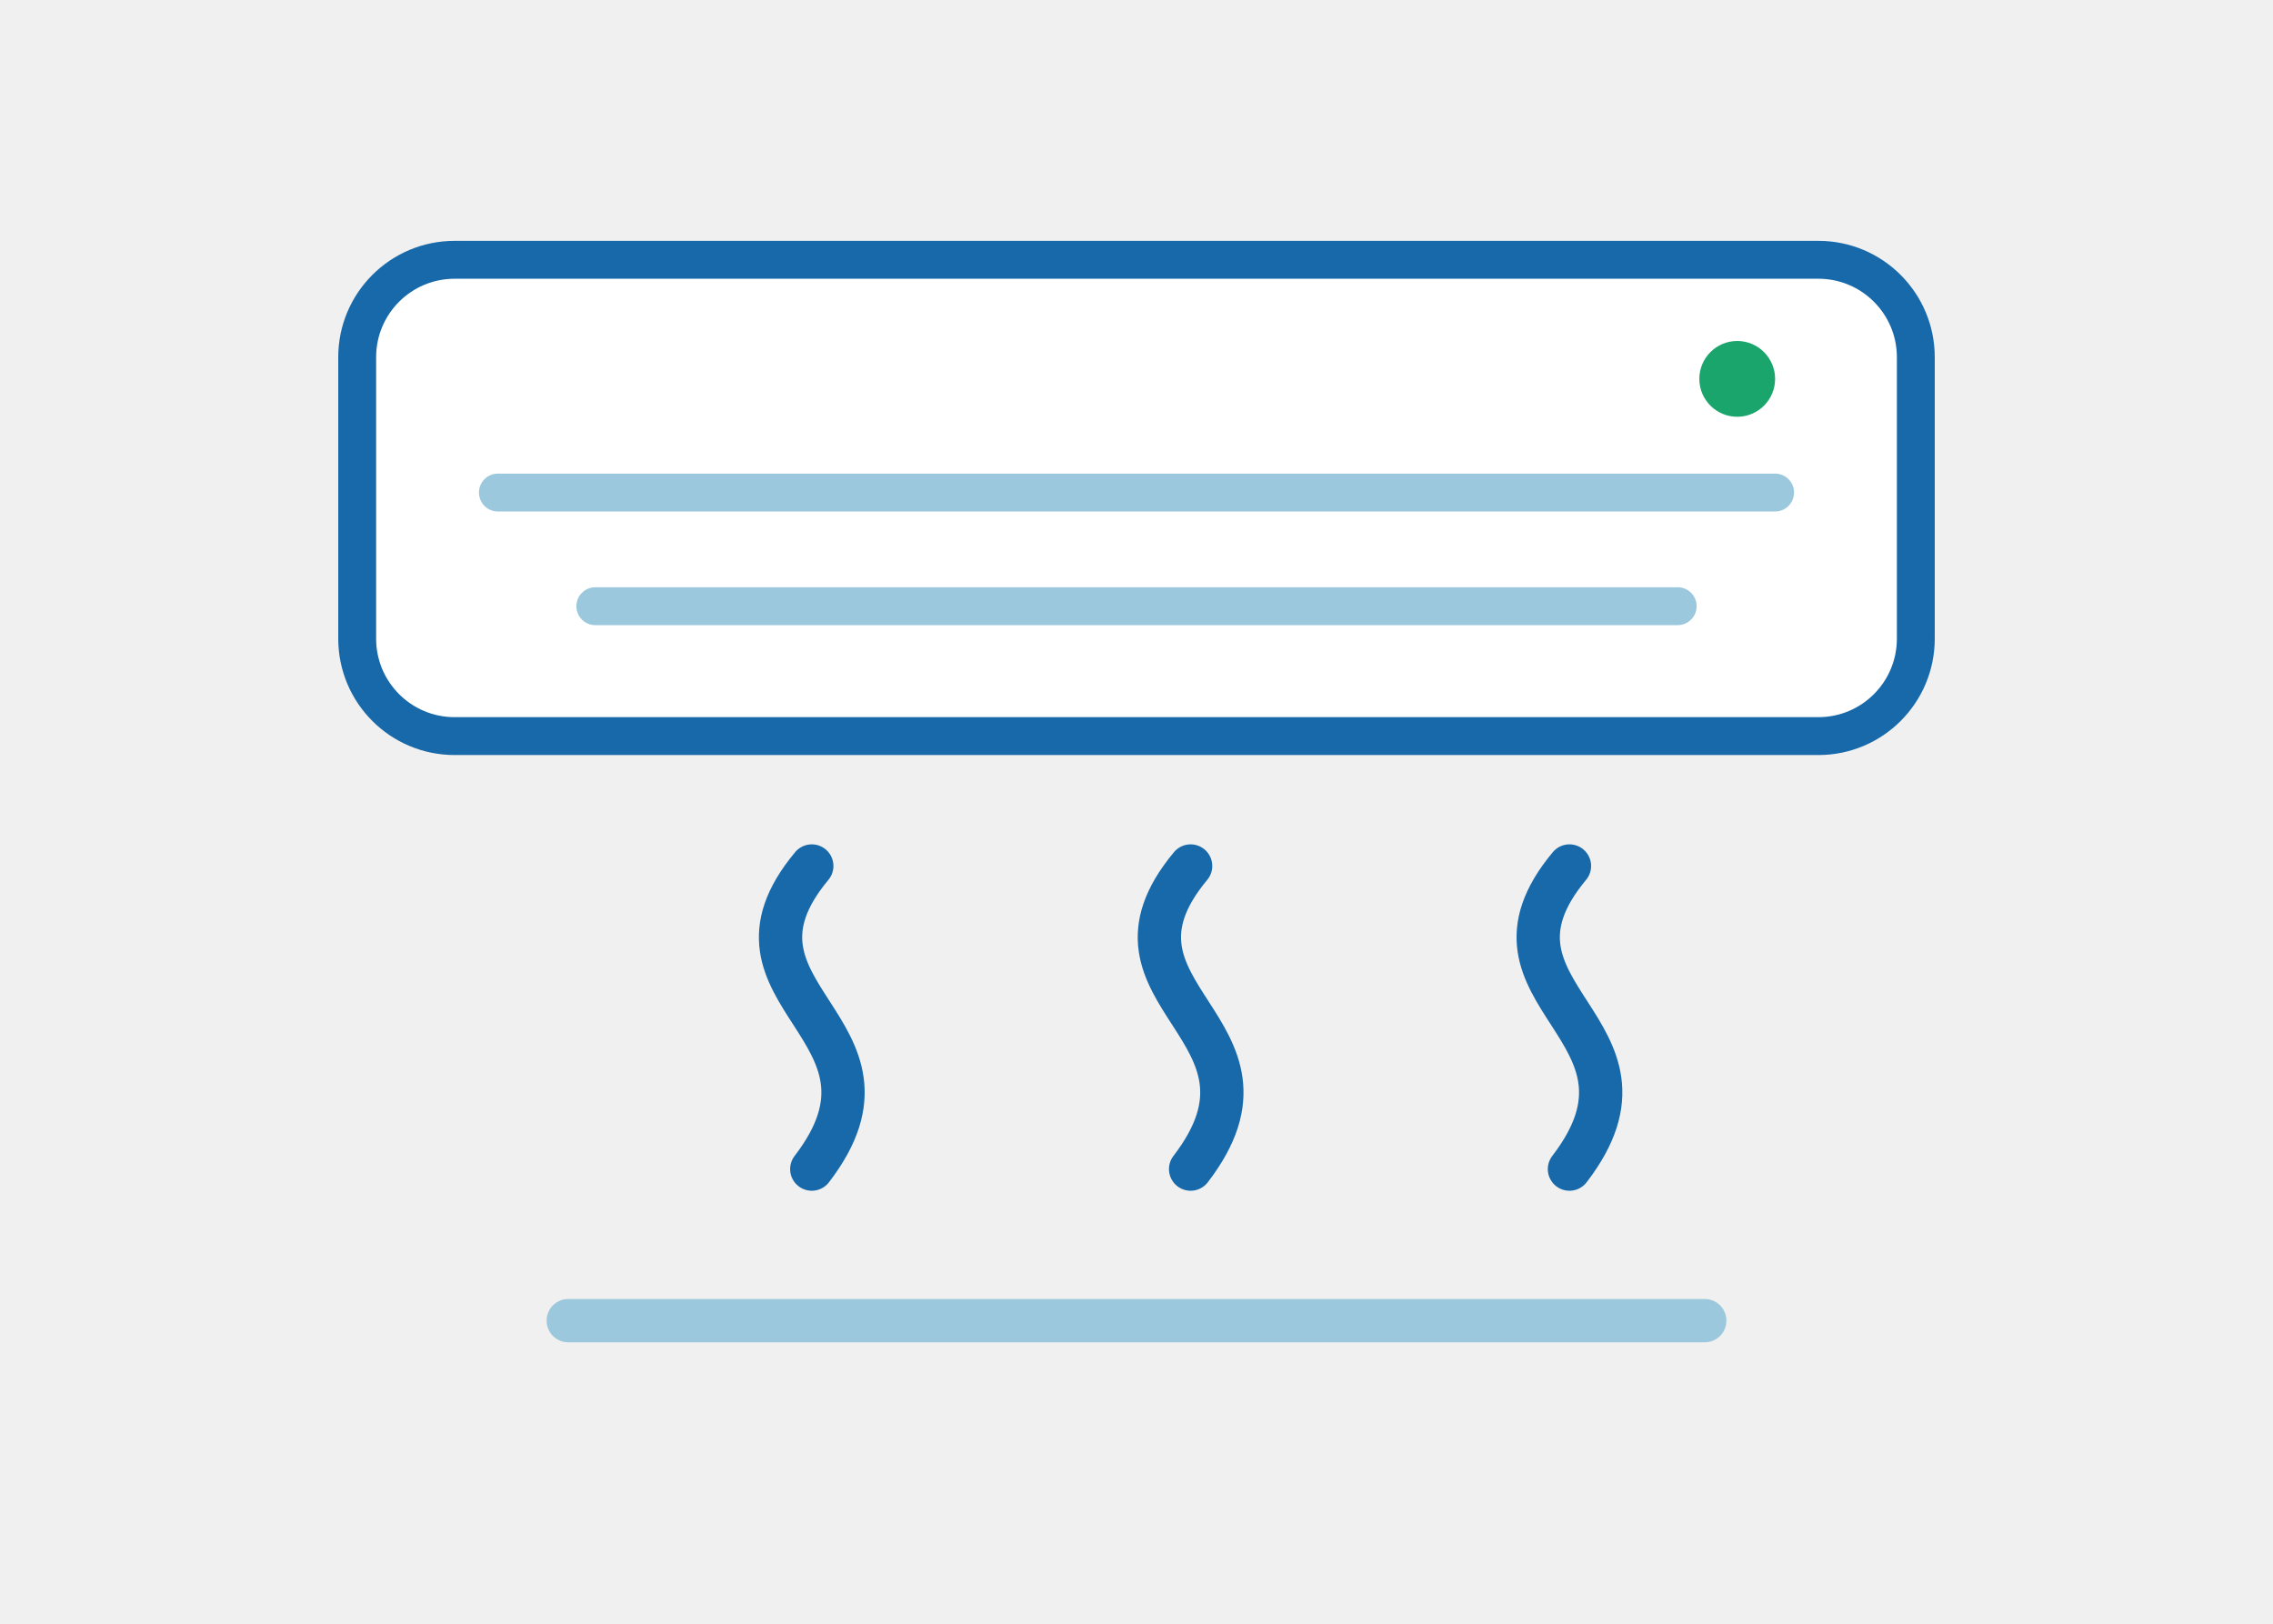
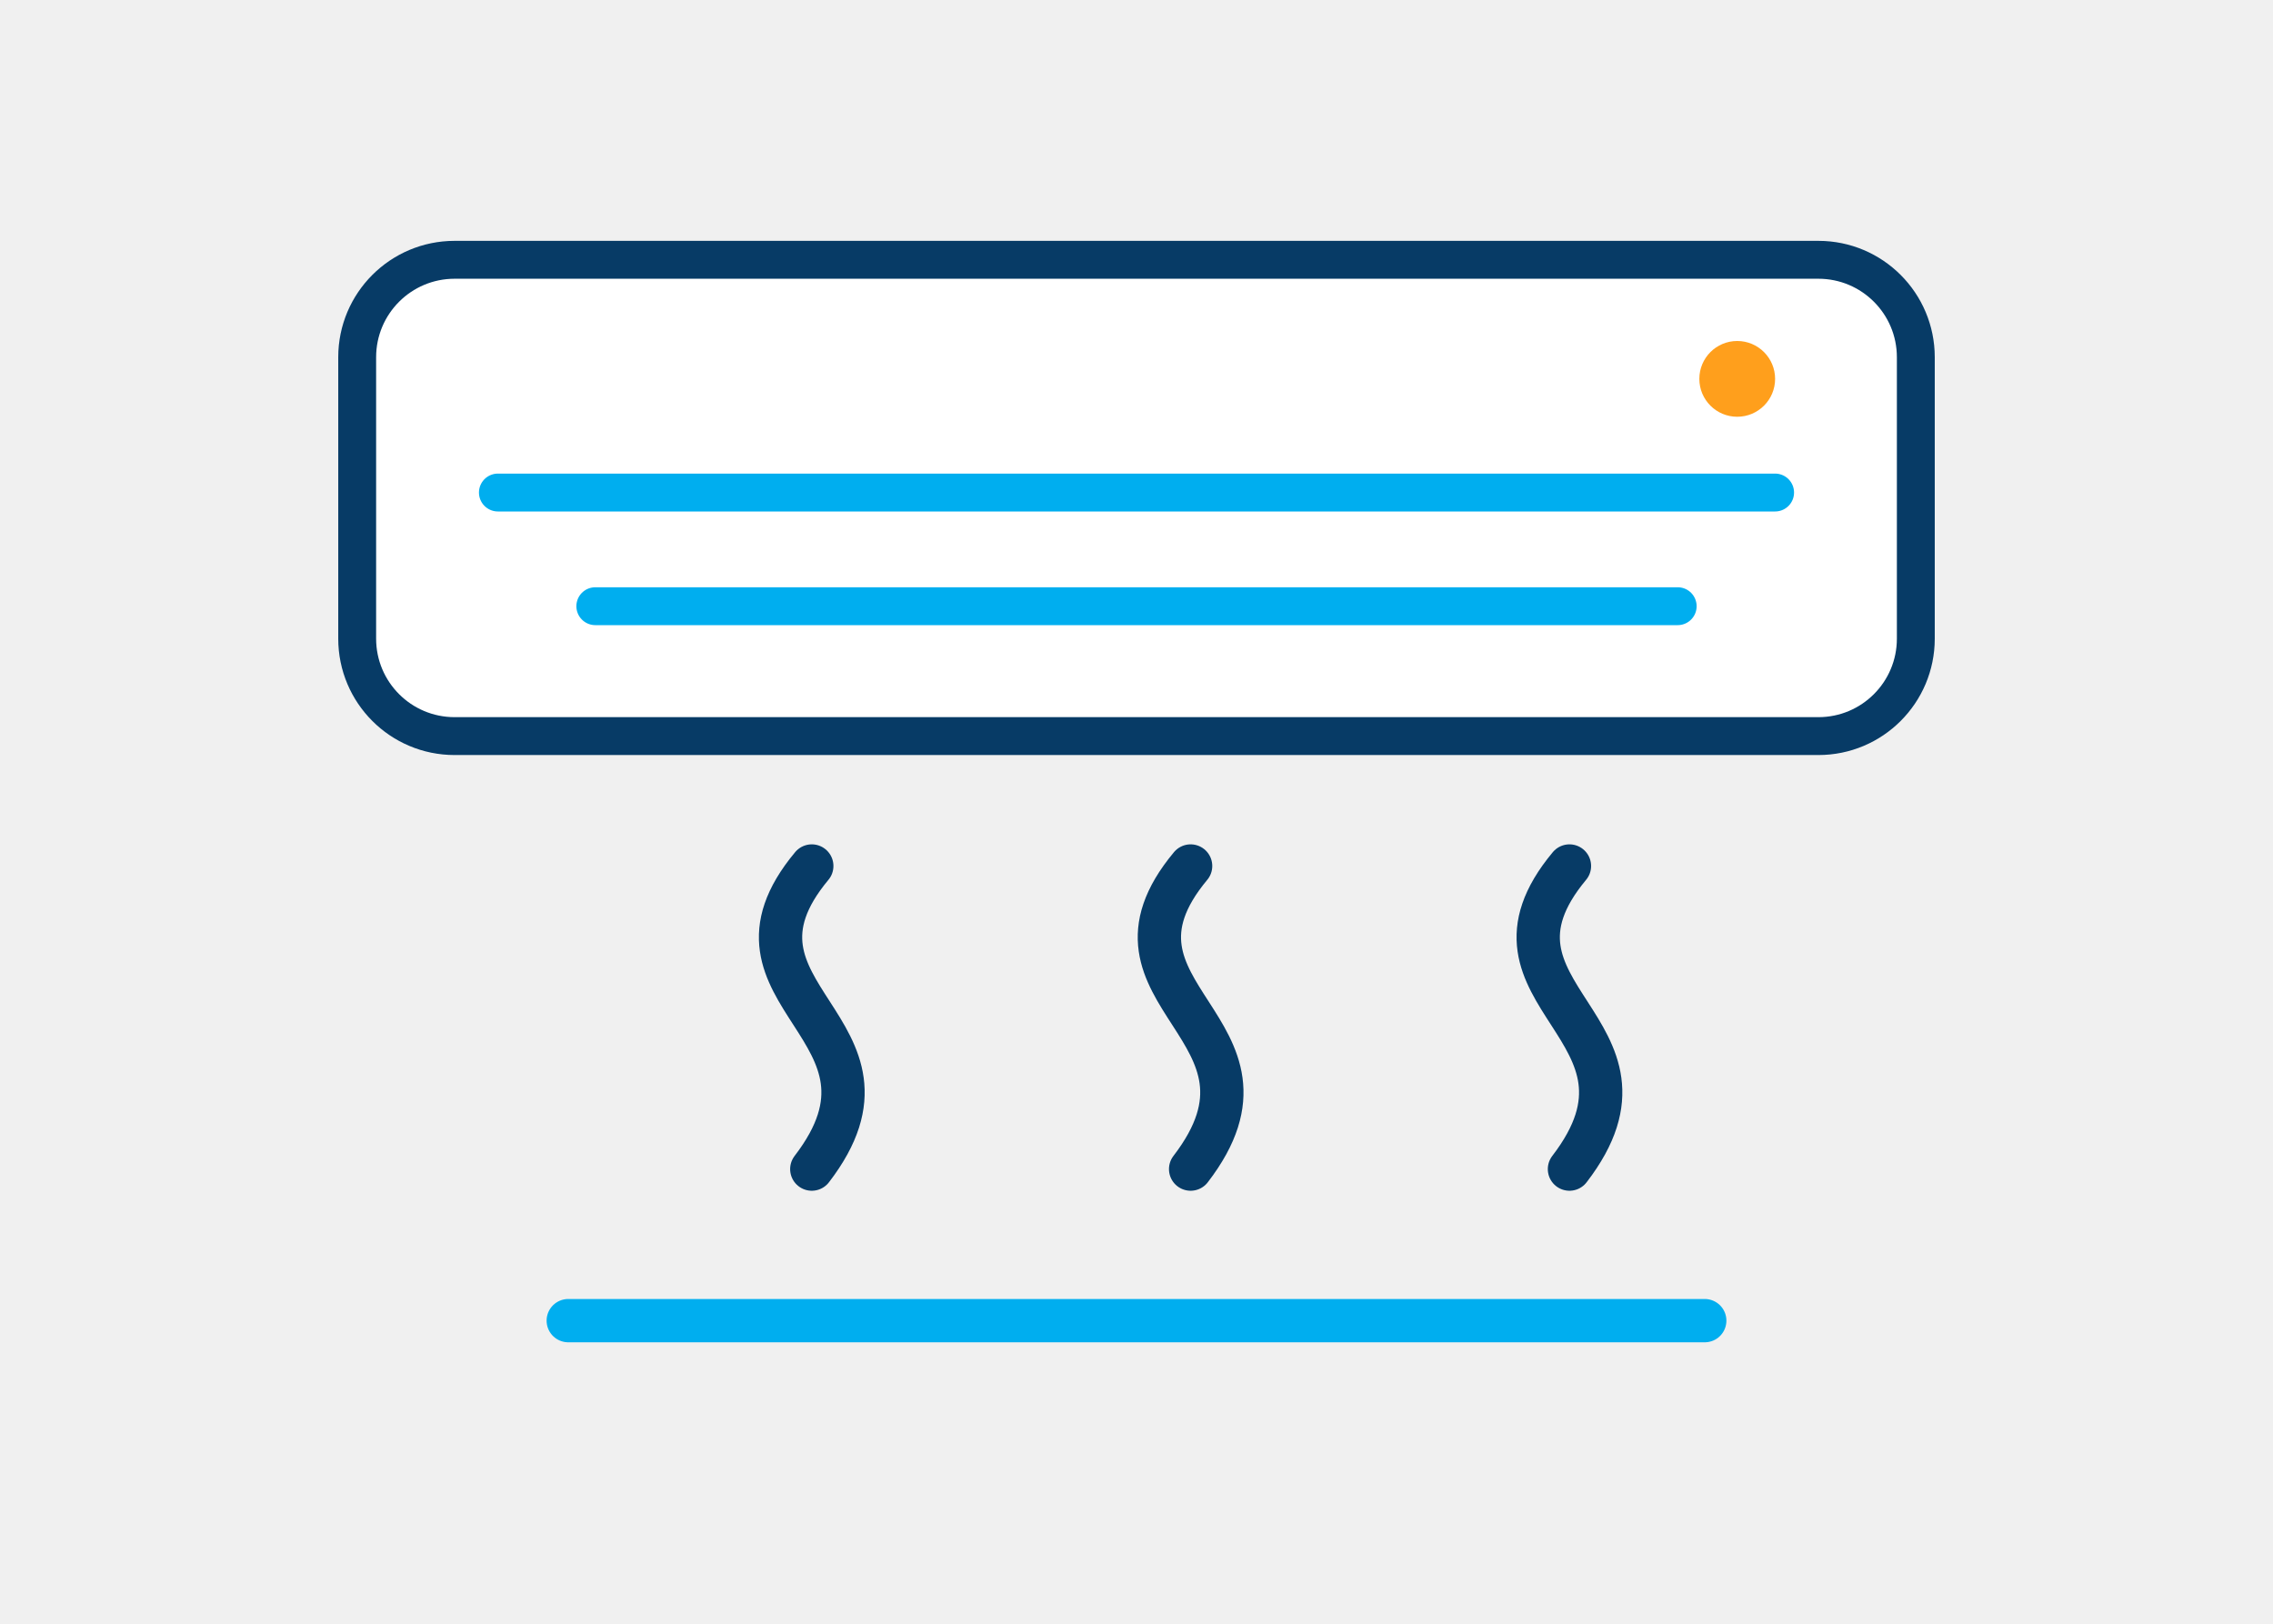
<svg xmlns="http://www.w3.org/2000/svg" viewBox="0 0 420 300">
-   <rect x="66" y="48" width="288" height="88" rx="18" fill="#fff" stroke="#1769aa" stroke-width="7" />
-   <path d="M92 91h236M110 112h200" stroke="#9bc8dc" stroke-width="7" stroke-linecap="round" />
-   <circle cx="321" cy="70" r="7" fill="#19a56b" />
-   <path d="M150 160c-20 24 20 30 0 56m70-56c-20 24 20 30 0 56m70-56c-20 24 20 30 0 56" fill="none" stroke="#1769aa" stroke-width="8" stroke-linecap="round" />
-   <path d="M105 244h210" stroke="#9bc8dc" stroke-width="8" stroke-linecap="round" />
+   <rect x="66" y="48" width="288" height="88" rx="18" fill="#fff" stroke="#073B66" stroke-width="7" />
+   <path d="M92 91h236M110 112h200" stroke="#00AEEF" stroke-width="7" stroke-linecap="round" />
+   <circle cx="321" cy="70" r="7" fill="#FF9F1C" />
+   <path d="M150 160c-20 24 20 30 0 56m70-56c-20 24 20 30 0 56m70-56c-20 24 20 30 0 56" fill="none" stroke="#073B66" stroke-width="8" stroke-linecap="round" />
+   <path d="M105 244h210" stroke="#00AEEF" stroke-width="8" stroke-linecap="round" />
</svg>
